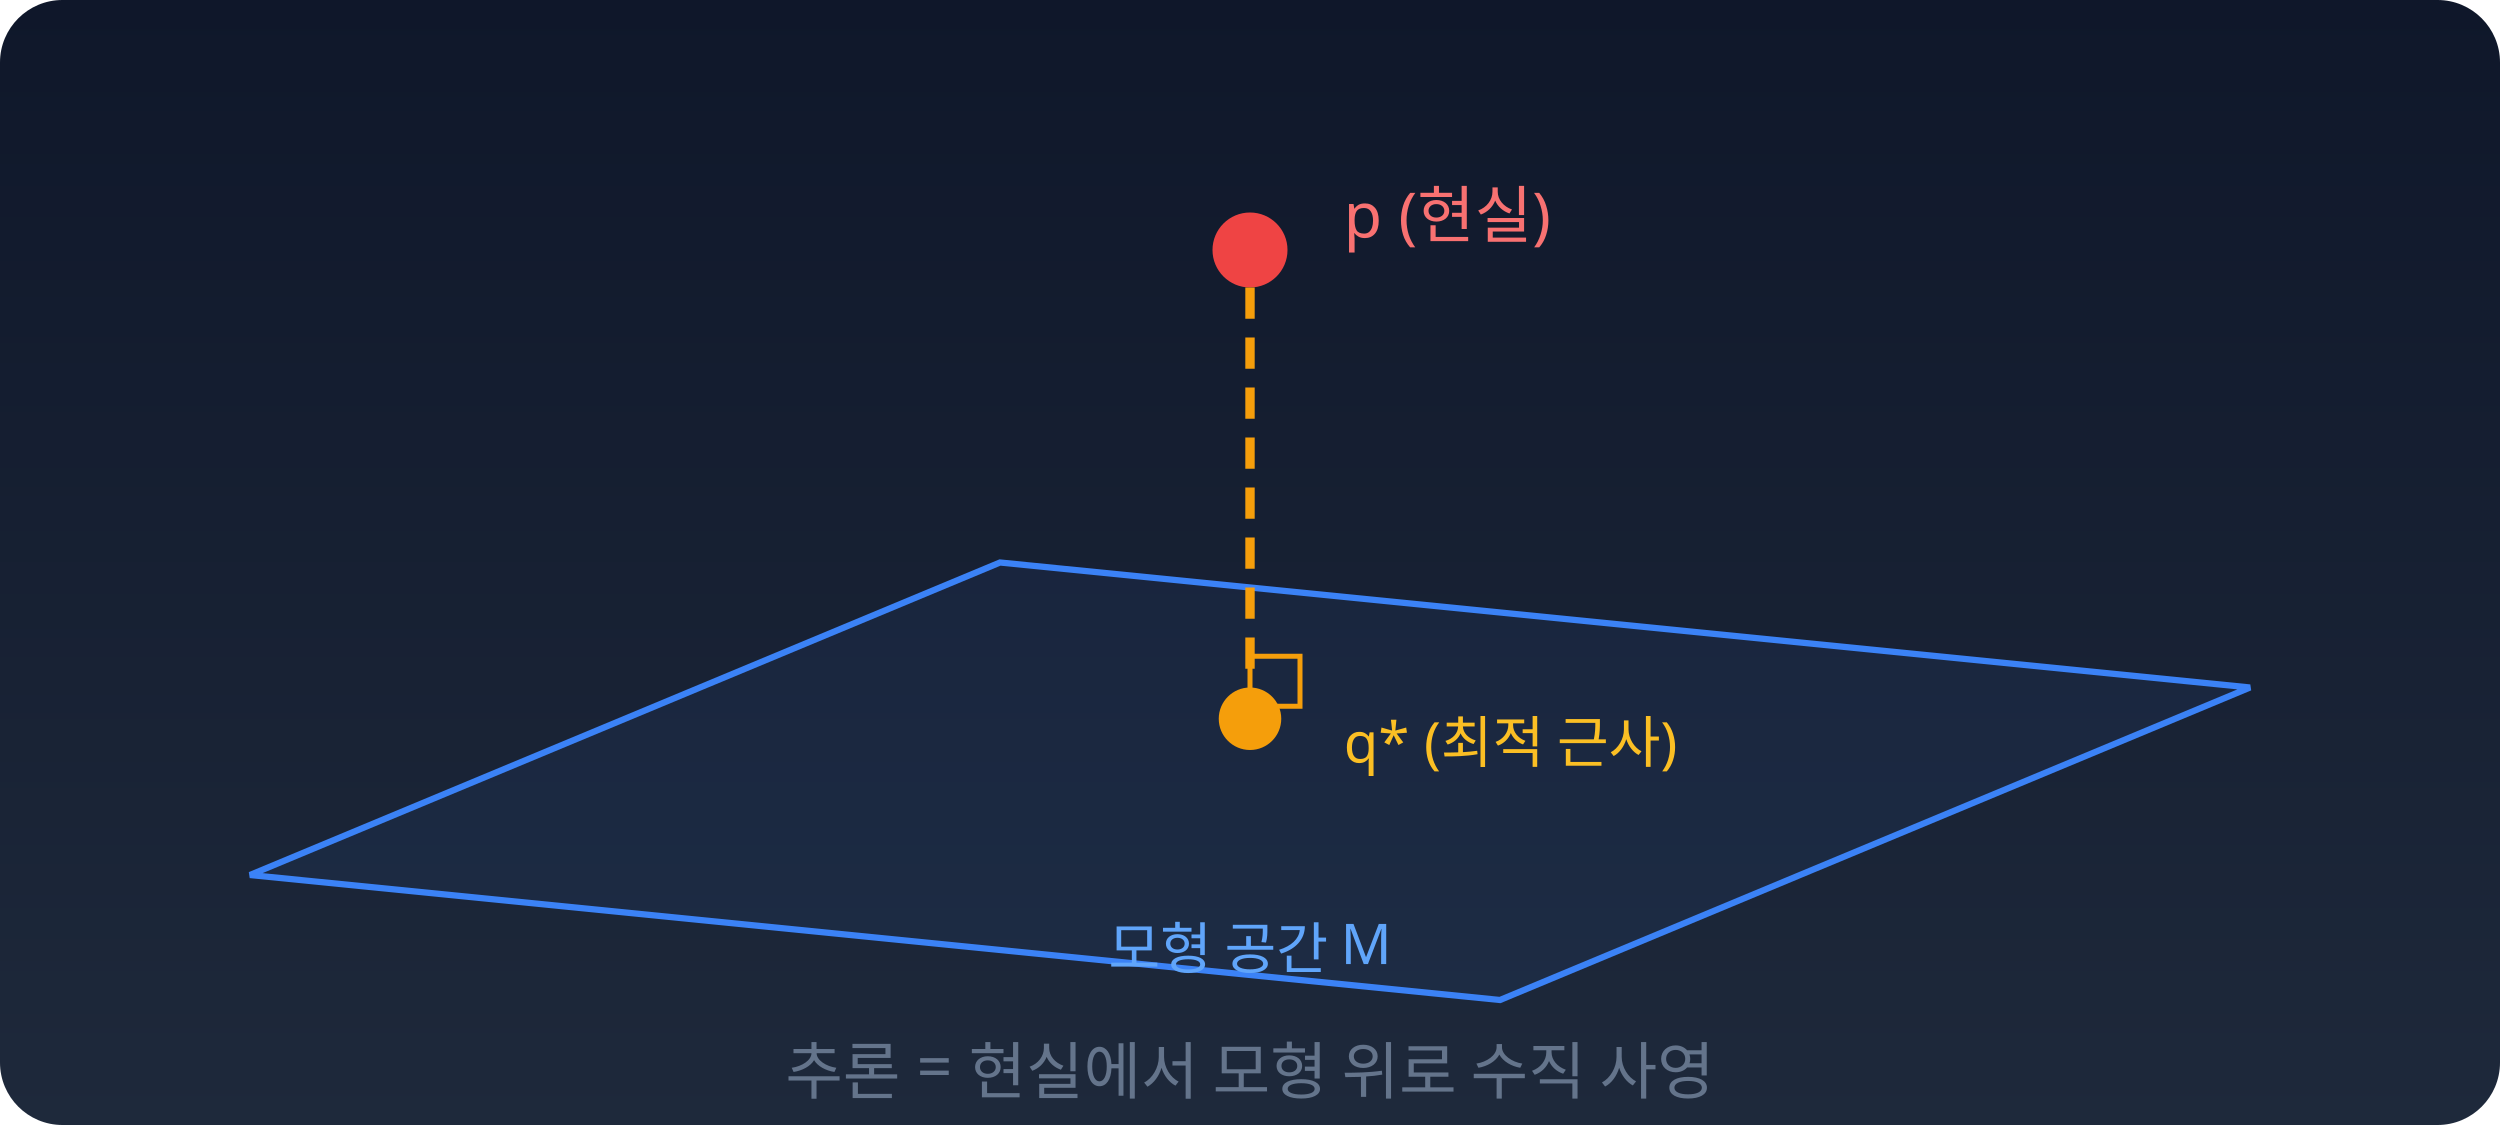
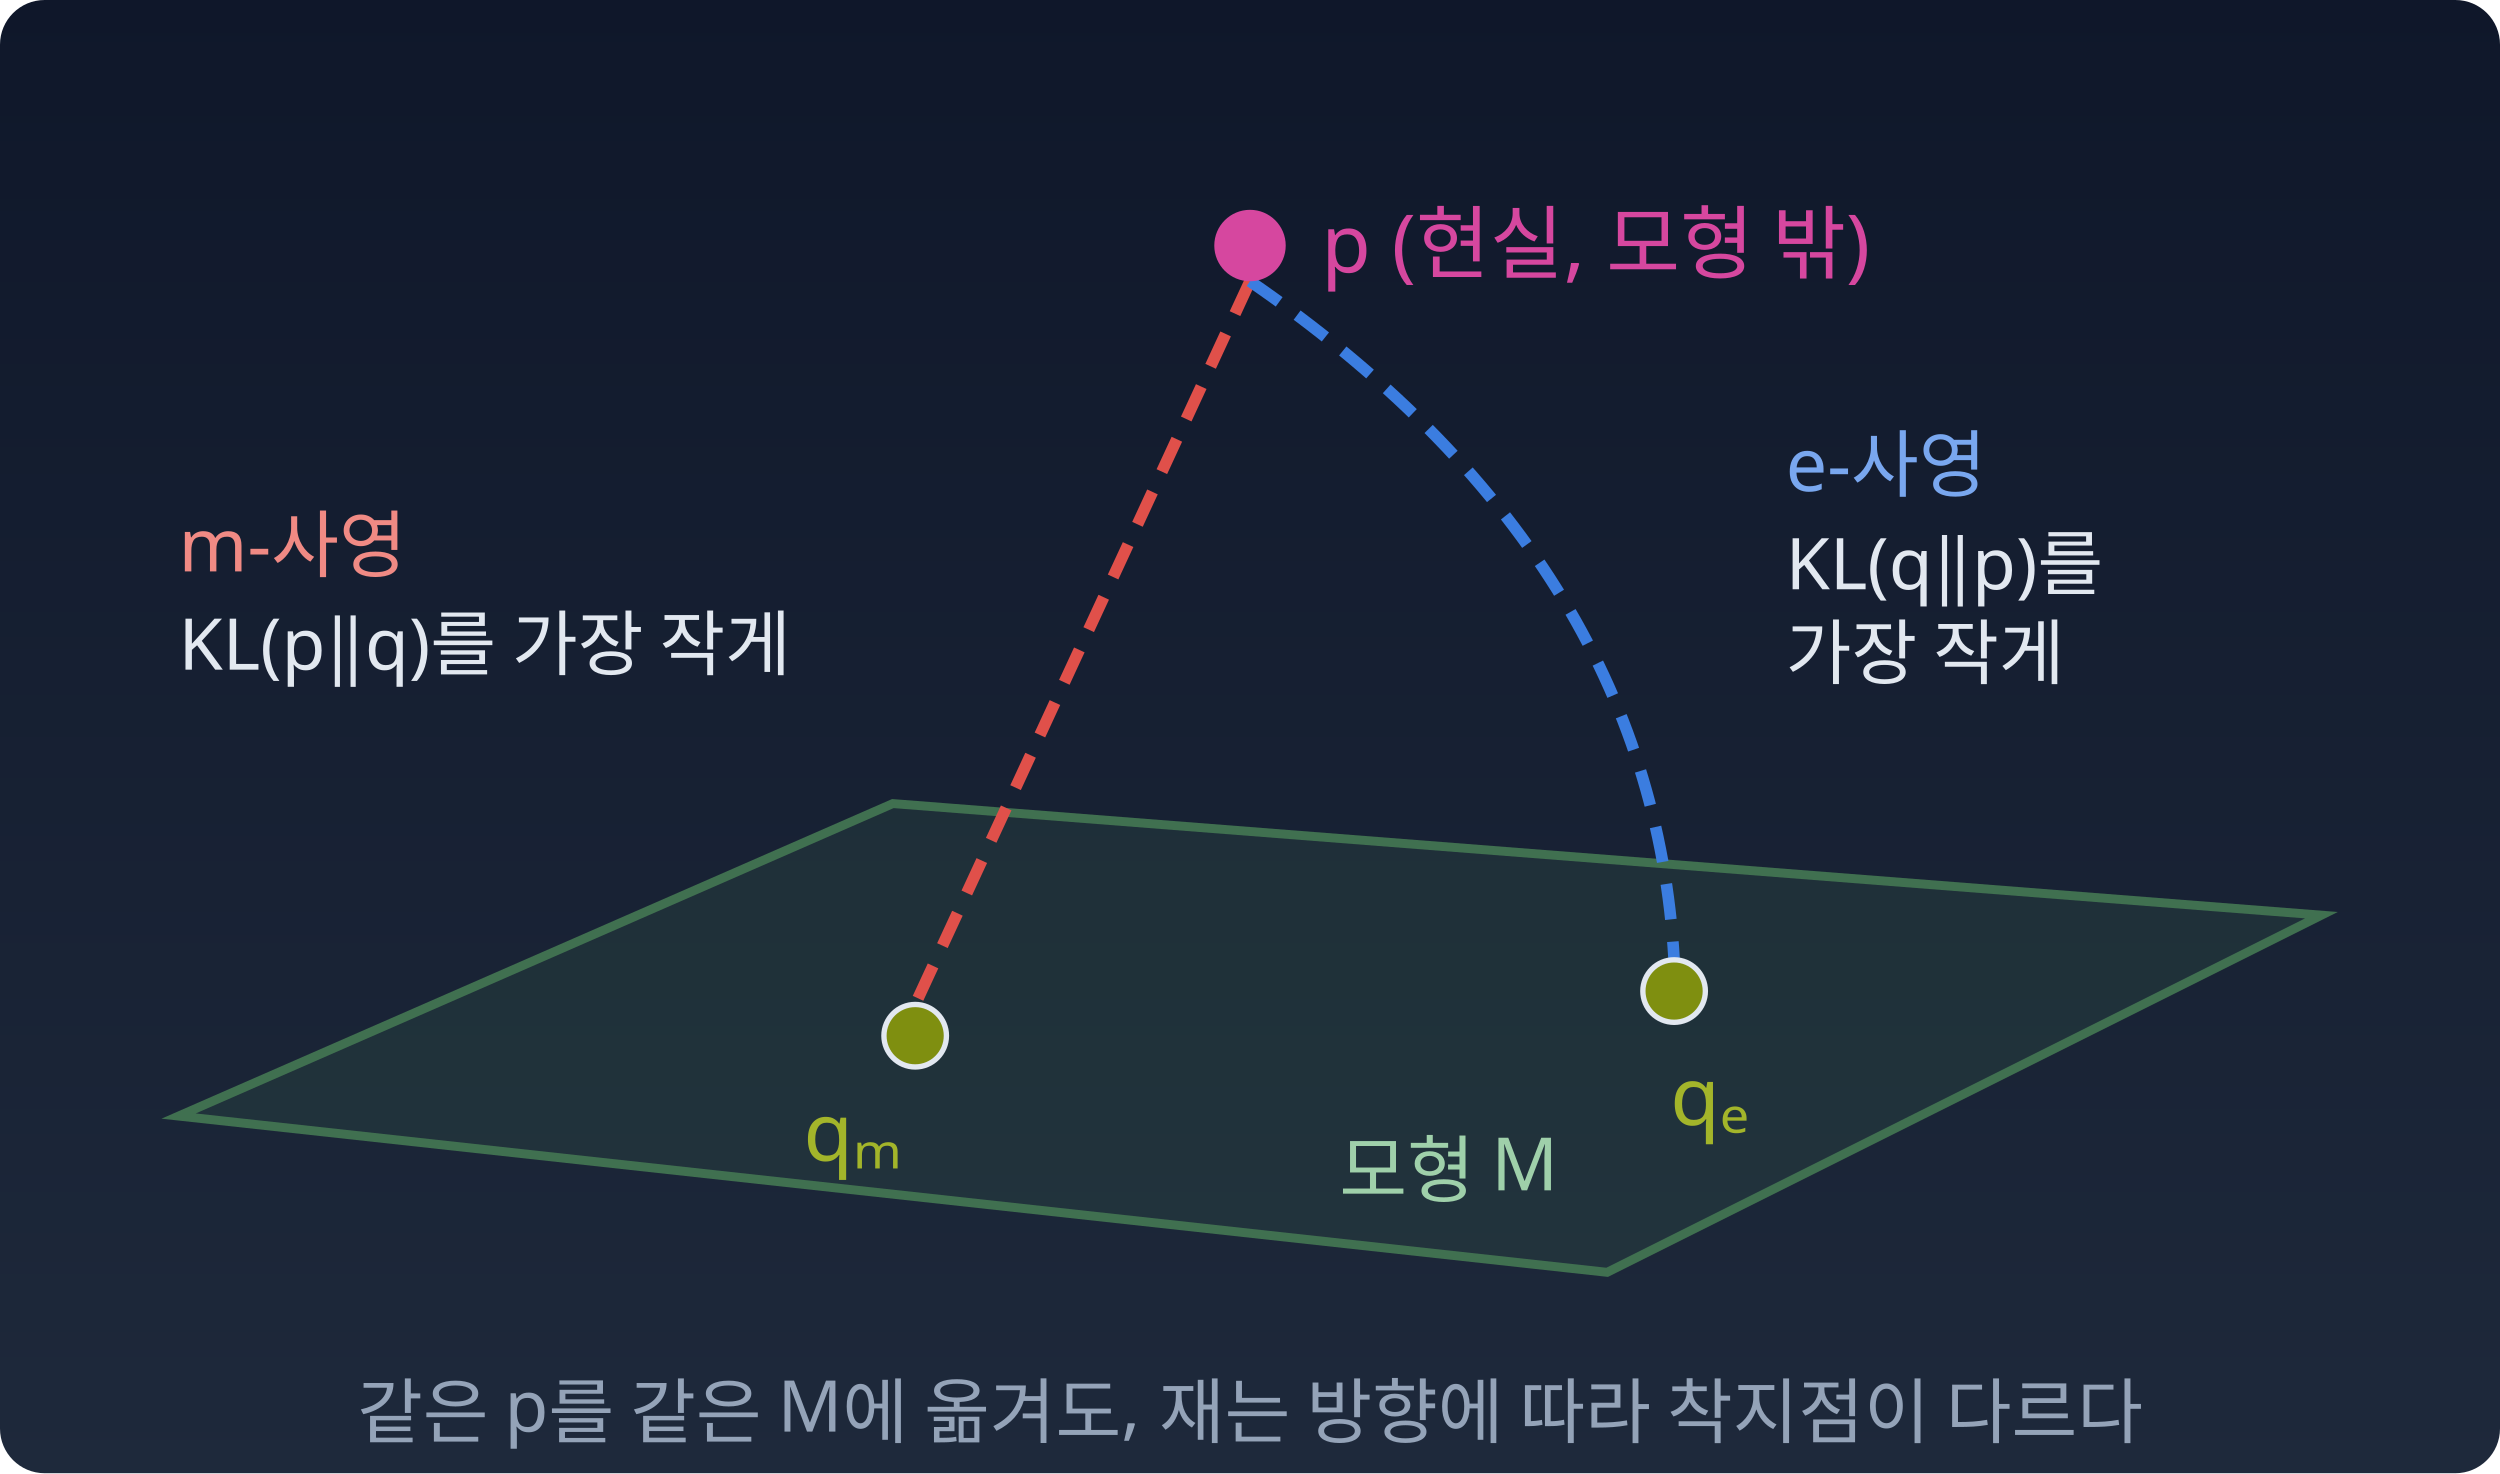
- <svg xmlns="http://www.w3.org/2000/svg" viewBox="0 0 400 180" font-family="'Noto Sans KR', sans-serif">
+ <svg xmlns="http://www.w3.org/2000/svg" viewBox="0 0 560 330" font-family="'Noto Sans KR', sans-serif">
  <defs>
-     <linearGradient id="bg11" x1="0" y1="0" x2="0" y2="1">
+     <linearGradient id="bg11p" x1="0" y1="0" x2="0" y2="1">
      <stop offset="0%" stop-color="#0f172a" />
      <stop offset="100%" stop-color="#1e293b" />
    </linearGradient>
  </defs>
-   <rect width="400" height="180" fill="url(#bg11)" rx="10" />
-   <path d="M 40 140 L 160 90 L 360 110 L 240 160 Z" fill="#3b82f6" fill-opacity="0.06" stroke="#3b82f6" stroke-width="1" />
-   <text x="200" y="155" fill="#60a5fa" font-size="9" text-anchor="middle">모형 공간 M</text>
-   <circle cx="200" cy="40" r="6" fill="#ef4444" />
-   <text x="215" y="38" fill="#f87171" font-size="10">p (현실)</text>
-   <circle cx="200" cy="115" r="5" fill="#f59e0b" />
-   <text x="215" y="122" fill="#fbbf24" font-size="9">q* (최적 근사)</text>
-   <line x1="200" y1="46" x2="200" y2="110" stroke="#f59e0b" stroke-width="1.5" stroke-dasharray="5 3" />
-   <rect x="200" y="105" width="8" height="8" fill="none" stroke="#f59e0b" stroke-width="0.8" />
-   <text x="200" y="175" fill="#64748b" font-size="10" text-anchor="middle">추론 = 현실에서 모형 위로 수직 사영</text>
+   <rect width="560" height="330" fill="url(#bg11p)" rx="10" />
+   <path d="M 40 250 L 200 180 L 520 205 L 360 285 Z" fill="#407050" fill-opacity="0.18" stroke="#407050" stroke-width="2" />
+   <text x="300" y="268" font-size="16.5" fill="#9fd0aa">모형 M</text>
+   <path d="M 280 63 L 205 225" stroke="#e0504a" stroke-width="2.6" stroke-dasharray="8 5" fill="none" />
+   <path d="M 280 63 Q 370 125 375 215" stroke="#3b7de0" stroke-width="2.6" stroke-dasharray="8 5" fill="none" />
+   <circle cx="280" cy="55" r="8" fill="#d6479f" />
+   <text x="296" y="61" font-size="18" fill="#d6479f">p (현실, 모형 밖)</text>
+   <circle cx="205" cy="232" r="7" fill="#7f8f10" stroke="#e2e8f0" stroke-width="1.2" />
+   <circle cx="375" cy="222" r="7" fill="#7f8f10" stroke="#e2e8f0" stroke-width="1.2" />
+   <text x="191" y="260" font-size="18" fill="#a3b52a" text-anchor="middle">qₘ</text>
+   <text x="383" y="252" font-size="18" fill="#a3b52a" text-anchor="middle">qₑ</text>
+   <text x="40" y="128" font-size="16.5" fill="#f08a84">m-사영</text>
+   <text x="40" y="150" font-size="16" fill="#e2e8f0">KL(p‖q)를 가장 작게</text>
+   <text x="400" y="110" font-size="16.5" fill="#79a7ef">e-사영</text>
+   <text x="400" y="132" font-size="16" fill="#e2e8f0">KL(q‖p)를</text>
+   <text x="400" y="152" font-size="16" fill="#e2e8f0">가장 작게</text>
+   <text x="280" y="322" font-size="16" fill="#94a3b8" text-anchor="middle">같은 p를 같은 M에 옮겨도, 재는 방향에 따라 착지점이 다르다</text>
</svg>
